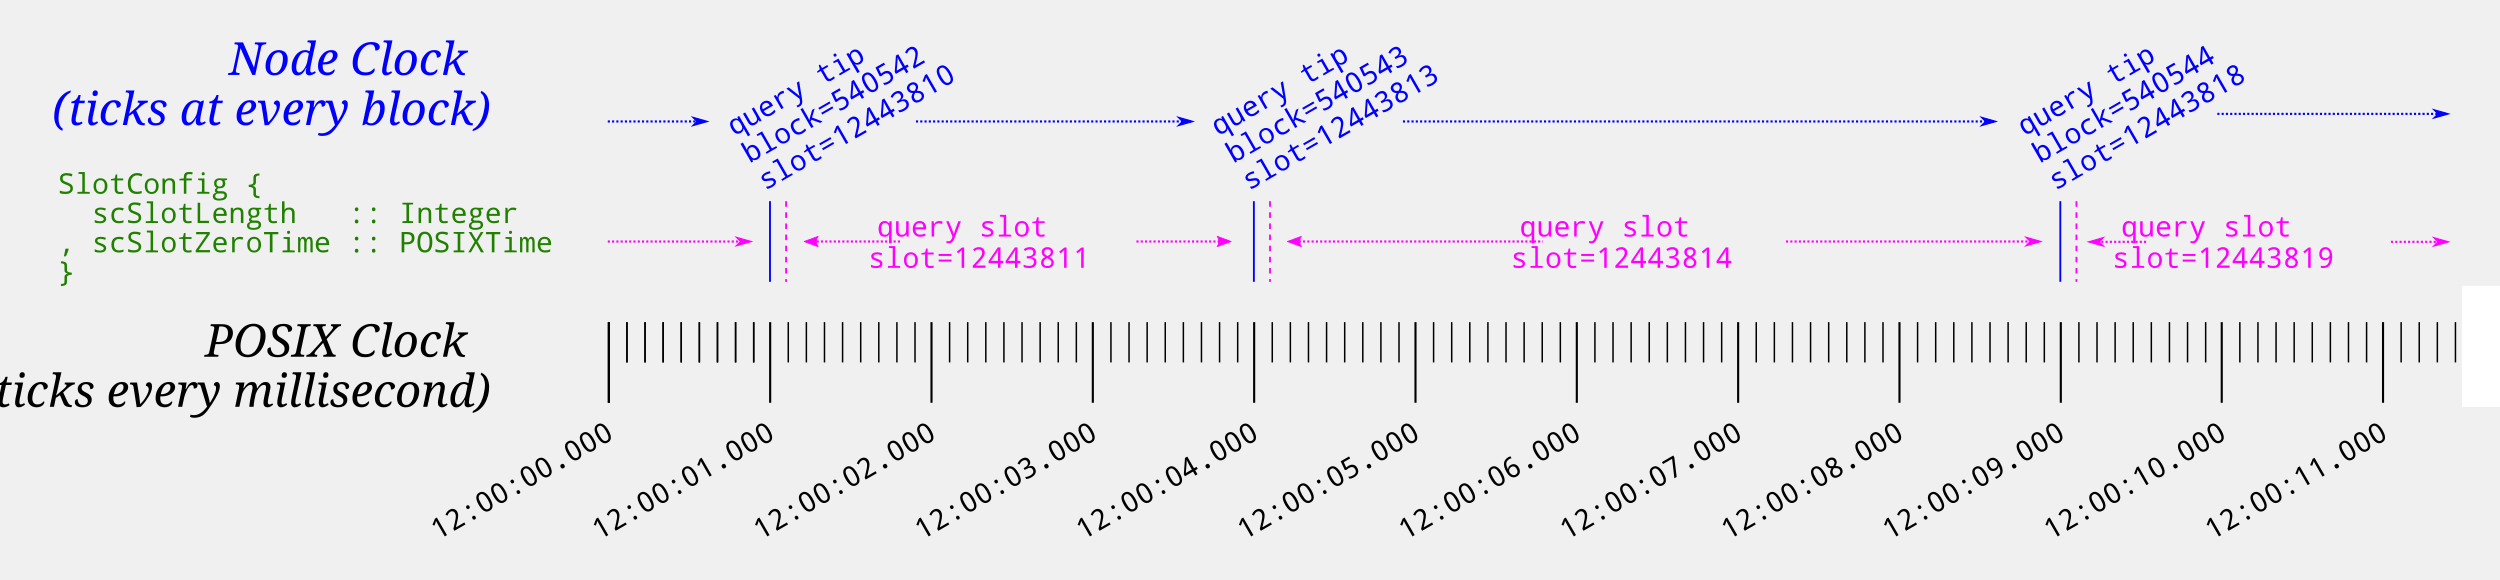
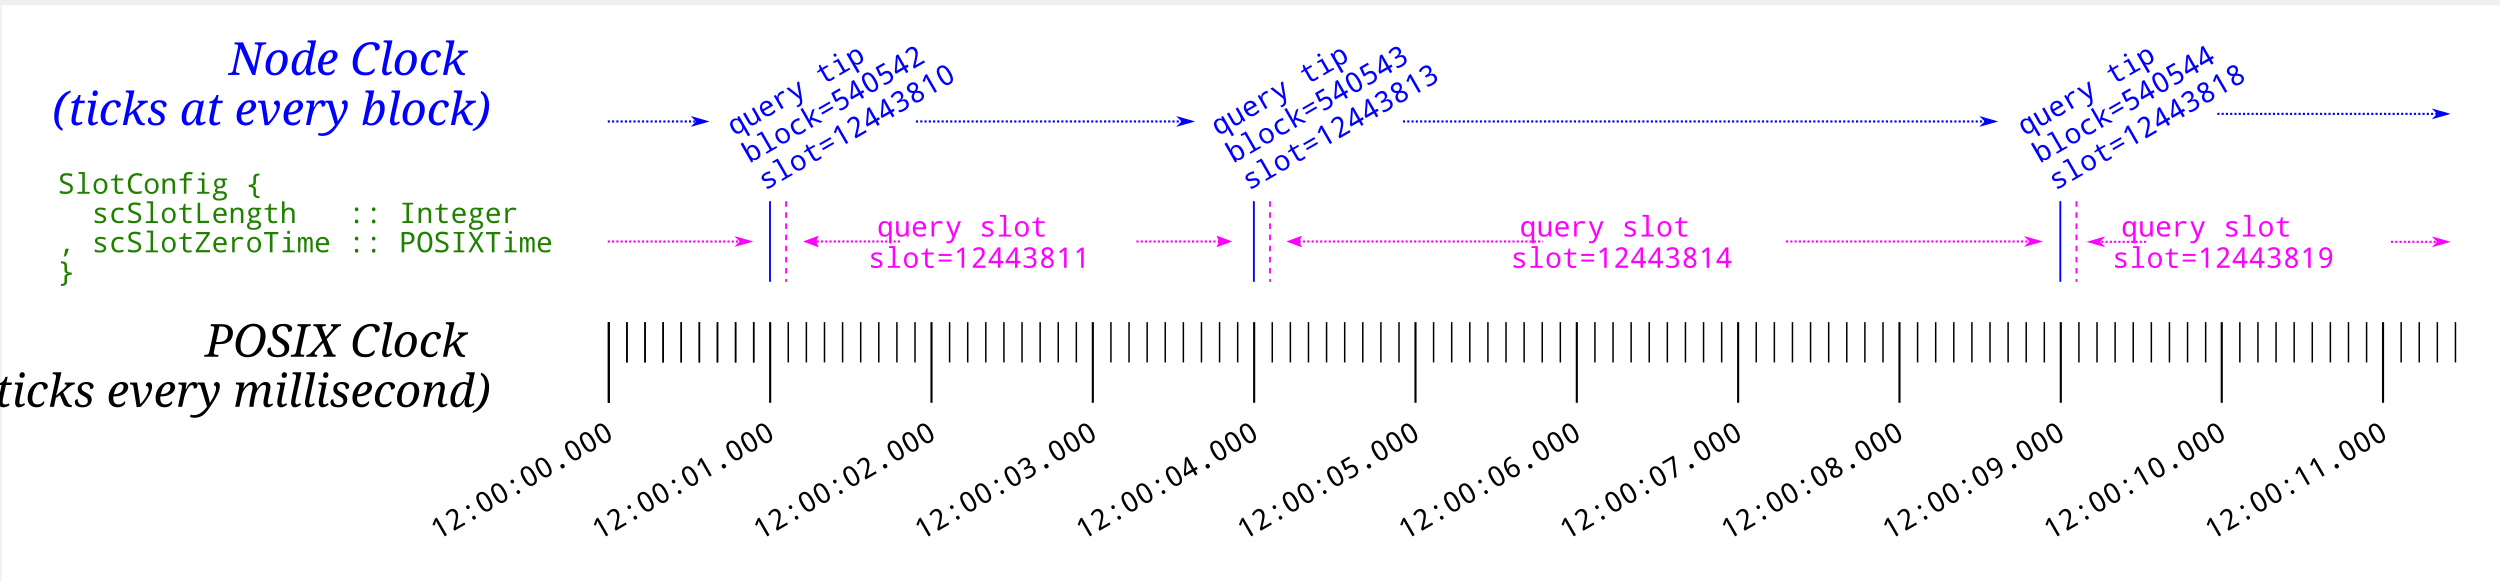
- <svg xmlns="http://www.w3.org/2000/svg" xmlns:xlink="http://www.w3.org/1999/xlink" width="310mm" height="71.817mm" viewBox="0 0 310 71.817" version="1.1" id="svg5">
+ <svg xmlns="http://www.w3.org/2000/svg" xmlns:xlink="http://www.w3.org/1999/xlink" width="310mm" height="72mm" viewBox="0 0 310 72" version="1.1" id="svg5">
  <defs id="defs2">
    <rect x="-210.306" y="-234.051" width="172.665" height="65.225" id="rect32866" />
    <marker style="overflow:visible" id="marker29524" refX="0" refY="0" orient="auto">
      <path transform="matrix(-0.4,0,0,-0.4,-4,0)" style="fill:context-stroke;fill-rule:evenodd;stroke:context-stroke;stroke-width:1pt" d="M 0,0 5,-5 -12.5,0 5,5 Z" id="path29522" />
    </marker>
    <marker style="overflow:visible" id="marker29446" refX="0" refY="0" orient="auto">
      <path transform="matrix(-0.4,0,0,-0.4,-4,0)" style="fill:context-stroke;fill-rule:evenodd;stroke:context-stroke;stroke-width:1pt" d="M 0,0 5,-5 -12.5,0 5,5 Z" id="path29444" />
    </marker>
    <marker style="overflow:visible" id="marker29401" refX="0" refY="0" orient="auto">
      <path transform="matrix(-0.4,0,0,-0.4,-4,0)" style="fill:context-stroke;fill-rule:evenodd;stroke:context-stroke;stroke-width:1pt" d="M 0,0 5,-5 -12.5,0 5,5 Z" id="path29399" />
    </marker>
    <marker style="overflow:visible" id="marker29177" refX="0" refY="0" orient="auto">
      <path transform="matrix(-0.4,0,0,-0.4,-4,0)" style="fill:context-stroke;fill-rule:evenodd;stroke:context-stroke;stroke-width:1pt" d="M 0,0 5,-5 -12.5,0 5,5 Z" id="path29175" />
    </marker>
    <marker style="overflow:visible" id="marker29167" refX="0" refY="0" orient="auto">
      <path transform="scale(0.6)" d="M 8.719,4.034 -2.207,0.016 8.719,-4.002 c -1.745,2.372 -1.735,5.617 -6e-7,8.035 z" style="fill:context-stroke;fill-rule:evenodd;stroke:context-stroke;stroke-width:0.625;stroke-linejoin:round" id="path29165" />
    </marker>
    <marker style="overflow:visible" id="Arrow1Mend" refX="0" refY="0" orient="auto">
      <path transform="matrix(-0.4,0,0,-0.4,-4,0)" style="fill:context-stroke;fill-rule:evenodd;stroke:context-stroke;stroke-width:1pt" d="M 0,0 5,-5 -12.5,0 5,5 Z" id="path17547" />
    </marker>
    <marker style="overflow:visible" id="marker29114" refX="0" refY="0" orient="auto">
      <path transform="scale(0.6)" d="M 8.719,4.034 -2.207,0.016 8.719,-4.002 c -1.745,2.372 -1.735,5.617 -6e-7,8.035 z" style="fill:context-stroke;fill-rule:evenodd;stroke:context-stroke;stroke-width:0.625;stroke-linejoin:round" id="path29112" />
    </marker>
    <marker style="overflow:visible" id="marker29104" refX="0" refY="0" orient="auto">
      <path transform="scale(-0.6)" d="M 8.719,4.034 -2.207,0.016 8.719,-4.002 c -1.745,2.372 -1.735,5.617 -6e-7,8.035 z" style="fill:context-stroke;fill-rule:evenodd;stroke:context-stroke;stroke-width:0.625;stroke-linejoin:round" id="path29102" />
    </marker>
    <marker style="overflow:visible" id="marker28921" refX="0" refY="0" orient="auto">
      <path transform="scale(0.6)" d="M 8.719,4.034 -2.207,0.016 8.719,-4.002 c -1.745,2.372 -1.735,5.617 -6e-7,8.035 z" style="fill:context-stroke;fill-rule:evenodd;stroke:context-stroke;stroke-width:0.625;stroke-linejoin:round" id="path28919" />
    </marker>
    <marker style="overflow:visible" id="marker28911" refX="0" refY="0" orient="auto">
      <path transform="scale(-0.6)" d="M 8.719,4.034 -2.207,0.016 8.719,-4.002 c -1.745,2.372 -1.735,5.617 -6e-7,8.035 z" style="fill:context-stroke;fill-rule:evenodd;stroke:context-stroke;stroke-width:0.625;stroke-linejoin:round" id="path28909" />
    </marker>
    <marker style="overflow:visible" id="Arrow2Mstart" refX="0" refY="0" orient="auto">
      <path transform="scale(0.6)" d="M 8.719,4.034 -2.207,0.016 8.719,-4.002 c -1.745,2.372 -1.735,5.617 -6e-7,8.035 z" style="fill:context-stroke;fill-rule:evenodd;stroke:context-stroke;stroke-width:0.625;stroke-linejoin:round" id="path17562" />
    </marker>
    <marker style="overflow:visible" id="Arrow2Mend" refX="0" refY="0" orient="auto">
      <path transform="scale(-0.6)" d="M 8.719,4.034 -2.207,0.016 8.719,-4.002 c -1.745,2.372 -1.735,5.617 -6e-7,8.035 z" style="fill:context-stroke;fill-rule:evenodd;stroke:context-stroke;stroke-width:0.625;stroke-linejoin:round" id="path17565" />
    </marker>
    <marker style="overflow:visible" id="marker29177-8" refX="0" refY="0" orient="auto">
      <path transform="matrix(-0.4,0,0,-0.4,-4,0)" style="fill:context-stroke;fill-rule:evenodd;stroke:context-stroke;stroke-width:1pt" d="M 0,0 5,-5 -12.5,0 5,5 Z" id="path29175-1" />
    </marker>
  </defs>
+   <g id="layer2">
+     <rect style="fill:#ffffff;fill-opacity:1;stroke:none;stroke-width:0.265;stroke-linecap:square;stroke-linejoin:miter;stroke-miterlimit:4;stroke-dasharray:0.265, 0.265;stroke-dashoffset:0;stroke-opacity:1" id="rect47805" width="310" height="72" x="0.218" y="0.629" />
+   </g>
  <g id="layer1" transform="translate(75.36413,59.94558)">
    <path style="fill:none;stroke:#0000fe;stroke-width:0.23px;stroke-linecap:butt;stroke-linejoin:miter;stroke-opacity:1" d="m 20.115,-35 v 10" id="path2220" />
    <path style="fill:none;stroke:#0000fe;stroke-width:0.23px;stroke-linecap:butt;stroke-linejoin:miter;stroke-opacity:1" d="m 80.115,-35 v 10" id="path2220-9" />
    <path style="fill:none;stroke:#0000fe;stroke-width:0.23px;stroke-linecap:butt;stroke-linejoin:miter;stroke-opacity:1" d="m 180.115,-35 v 10" id="path2220-9-4" />
    <path style="fill:none;stroke:#ff00ff;stroke-width:0.23;stroke-linecap:butt;stroke-linejoin:miter;stroke-miterlimit:4;stroke-dasharray:0.69, 0.69;stroke-dashoffset:0;stroke-opacity:1" d="m 22.115,-35 v 10" id="path2220-1" />
    <path style="fill:none;stroke:#ff00ff;stroke-width:0.23;stroke-linecap:butt;stroke-linejoin:miter;stroke-miterlimit:4;stroke-dasharray:0.69, 0.69;stroke-dashoffset:0;stroke-opacity:1" d="m 82.115,-35 v 10" id="path2220-9-2" />
    <path style="fill:none;stroke:#ff00ff;stroke-width:0.23;stroke-linecap:butt;stroke-linejoin:miter;stroke-miterlimit:4;stroke-dasharray:0.69, 0.69;stroke-dashoffset:0;stroke-opacity:1" d="m 182.115,-35 v 10" id="path2220-9-4-9" />
    <g id="g636" transform="translate(0,15.86353)">
      <path style="fill:none;stroke:#000000;stroke-width:0.263px;stroke-linecap:butt;stroke-linejoin:miter;stroke-opacity:1" d="m 0.132,-35.864 v 10" id="path352" />
      <path style="fill:none;stroke:#000000;stroke-width:0.186px;stroke-linecap:butt;stroke-linejoin:miter;stroke-opacity:1" d="m 18.093,-35.864 v 5" id="path352-7" />
      <path style="fill:none;stroke:#000000;stroke-width:0.186px;stroke-linecap:butt;stroke-linejoin:miter;stroke-opacity:1" d="m 2.377,-35.864 v 5" id="path352-3" />
      <path style="fill:none;stroke:#000000;stroke-width:0.186px;stroke-linecap:butt;stroke-linejoin:miter;stroke-opacity:1" d="m 4.622,-35.864 v 5" id="path352-56" />
      <path style="fill:none;stroke:#000000;stroke-width:0.186px;stroke-linecap:butt;stroke-linejoin:miter;stroke-opacity:1" d="m 9.112,-35.864 v 5" id="path352-2" />
      <path style="fill:none;stroke:#000000;stroke-width:0.186px;stroke-linecap:butt;stroke-linejoin:miter;stroke-opacity:1" d="m 6.867,-35.864 v 5" id="path352-9" />
      <path style="fill:none;stroke:#000000;stroke-width:0.186px;stroke-linecap:butt;stroke-linejoin:miter;stroke-opacity:1" d="m 11.358,-35.864 v 5" id="path352-1" />
      <path style="fill:none;stroke:#000000;stroke-width:0.186px;stroke-linecap:butt;stroke-linejoin:miter;stroke-opacity:1" d="m 13.603,-35.864 v 5" id="path352-27" />
      <path style="fill:none;stroke:#000000;stroke-width:0.186px;stroke-linecap:butt;stroke-linejoin:miter;stroke-opacity:1" d="m 15.848,-35.864 v 5" id="path352-5" />
    </g>
    <use x="0" y="0" xlink:href="#g636" id="use1829" width="100%" height="100%" />
    <use x="0" y="0" xlink:href="#g636" transform="translate(20.00489)" id="use1831" width="100%" height="100%" />
    <use x="0" y="0" xlink:href="#g636" transform="translate(40.00978)" id="use1833" width="100%" height="100%" />
    <use x="0" y="0" xlink:href="#g636" transform="translate(60.01468)" id="use1835" width="100%" height="100%" />
    <use x="0" y="0" xlink:href="#g636" transform="translate(80.01957)" id="use1837" width="100%" height="100%" />
    <use x="0" y="0" xlink:href="#g636" transform="translate(100.0245)" id="use1839" width="100%" height="100%" />
    <use x="0" y="0" xlink:href="#g636" transform="translate(120.0293)" id="use1841" width="100%" height="100%" />
    <use x="0" y="0" xlink:href="#g636" transform="translate(140.0342)" id="use1843" width="100%" height="100%" />
    <use x="0" y="0" xlink:href="#g636" transform="translate(160.0391)" id="use1845" width="100%" height="100%" />
    <use x="0" y="0" xlink:href="#g636" transform="translate(180.044)" id="use1847" width="100%" height="100%" />
    <use x="0" y="0" xlink:href="#g636" transform="translate(220)" id="use1847-7" width="100%" height="100%" />
    <use x="0" y="0" xlink:href="#g636" transform="translate(200)" id="use1847-7-0" width="100%" height="100%" />
    <text xml:space="preserve" style="font-style:italic;font-variant:normal;font-weight:normal;font-stretch:normal;font-size:5.644px;line-height:1.1;font-family:'Noto Serif';-inkscape-font-specification:'Noto Serif, Italic';font-variant-ligatures:normal;font-variant-caps:normal;font-variant-numeric:normal;font-variant-east-asian:normal;text-align:end;letter-spacing:0px;word-spacing:0px;writing-mode:lr-tb;text-anchor:end;fill:#000000;fill-opacity:1;stroke:none;stroke-width:0.265" x="-7.203" y="-15.71" id="text3941">
      <tspan id="tspan34178" x="-7.203" y="-15.71">POSIX Clock</tspan>
      <tspan id="tspan34180" x="-7.203" y="-9.501">(ticks every millisecond)</tspan>
    </text>
    <text xml:space="preserve" style="font-style:italic;font-variant:normal;font-weight:normal;font-stretch:normal;font-size:5.644px;line-height:1.1;font-family:'Noto Serif';-inkscape-font-specification:'Noto Serif, Italic';font-variant-ligatures:normal;font-variant-caps:normal;font-variant-numeric:normal;font-variant-east-asian:normal;text-align:start;letter-spacing:0px;word-spacing:0px;writing-mode:lr-tb;text-anchor:start;fill:#0000ff;fill-opacity:1;stroke:none;stroke-width:0.265" x="-7.203" y="-50.656" id="text3941-4">
      <tspan id="tspan3939-9" style="font-style:italic;font-variant:normal;font-weight:normal;font-stretch:normal;font-size:5.644px;font-family:'Noto Serif';-inkscape-font-specification:'Noto Serif, Italic';font-variant-ligatures:normal;font-variant-caps:normal;font-variant-numeric:normal;font-variant-east-asian:normal;text-align:end;text-anchor:end;fill:#0000ff;fill-opacity:1;stroke-width:0.265" x="-7.203" y="-50.656">Node Clock</tspan>
      <tspan style="font-style:italic;font-variant:normal;font-weight:normal;font-stretch:normal;font-size:5.644px;font-family:'Noto Serif';-inkscape-font-specification:'Noto Serif, Italic';font-variant-ligatures:normal;font-variant-caps:normal;font-variant-numeric:normal;font-variant-east-asian:normal;text-align:end;text-anchor:end;fill:#0000ff;fill-opacity:1;stroke-width:0.265" x="-7.203" y="-44.447" id="tspan3943-9">(ticks at every block)</tspan>
    </text>
    <text xml:space="preserve" style="font-style:normal;font-variant:normal;font-weight:normal;font-stretch:normal;font-size:3.528px;line-height:1.1;font-family:'Noto Mono';-inkscape-font-specification:'Noto Mono, Normal';font-variant-ligatures:normal;font-variant-caps:normal;font-variant-numeric:normal;font-variant-east-asian:normal;text-align:start;letter-spacing:0px;word-spacing:0px;writing-mode:lr-tb;text-anchor:start;fill:#000000;fill-opacity:1;stroke:none;stroke-width:0.265" x="-21.785" y="-4.42" id="text13307" transform="rotate(-30)">
      <tspan id="tspan13305" style="font-style:normal;font-variant:normal;font-weight:normal;font-stretch:normal;font-size:3.528px;font-family:'Noto Mono';-inkscape-font-specification:'Noto Mono, Normal';font-variant-ligatures:normal;font-variant-caps:normal;font-variant-numeric:normal;font-variant-east-asian:normal;stroke-width:0.265" x="-21.785" y="-4.42">12:00:00.000</tspan>
    </text>
    <text xml:space="preserve" style="font-style:normal;font-variant:normal;font-weight:normal;font-stretch:normal;font-size:3.528px;line-height:1.1;font-family:'Noto Mono';-inkscape-font-specification:'Noto Mono, Normal';font-variant-ligatures:normal;font-variant-caps:normal;font-variant-numeric:normal;font-variant-east-asian:normal;text-align:start;letter-spacing:0px;word-spacing:0px;writing-mode:lr-tb;text-anchor:start;fill:#0000ff;fill-opacity:1;stroke:none;stroke-width:0.265" x="35.047" y="-29.431" id="text13307-57" transform="rotate(-30)">
      <tspan id="tspan17003" x="35.047" y="-29.431">query tip</tspan>
      <tspan id="tspan17005" x="35.047" y="-25.551">block=540542</tspan>
      <tspan id="tspan17007" x="35.047" y="-21.67">slot=12443810</tspan>
    </text>
    <text xml:space="preserve" style="font-style:normal;font-variant:normal;font-weight:normal;font-stretch:normal;font-size:3.528px;line-height:1.1;font-family:'Noto Mono';-inkscape-font-specification:'Noto Mono, Normal';font-variant-ligatures:normal;font-variant-caps:normal;font-variant-numeric:normal;font-variant-east-asian:normal;text-align:center;letter-spacing:0px;word-spacing:0px;writing-mode:lr-tb;text-anchor:middle;fill:#ff00ff;fill-opacity:1;stroke:none;stroke-width:0.265" x="51.346" y="-30.617" id="text13307-57-4">
      <tspan id="tspan17112" x="51.346" y="-30.617">query slot</tspan>
      <tspan id="tspan17114" x="51.346" y="-26.737">slot=12443811</tspan>
    </text>
    <text xml:space="preserve" style="font-style:normal;font-variant:normal;font-weight:normal;font-stretch:normal;font-size:3.528px;line-height:1.1;font-family:'Noto Mono';-inkscape-font-specification:'Noto Mono, Normal';font-variant-ligatures:normal;font-variant-caps:normal;font-variant-numeric:normal;font-variant-east-asian:normal;text-align:center;letter-spacing:0px;word-spacing:0px;writing-mode:lr-tb;text-anchor:middle;fill:#ff00ff;fill-opacity:1;stroke:none;stroke-width:0.265" x="131.029" y="-30.617" id="text13307-57-4-8">
      <tspan id="tspan17216" x="131.029" y="-30.617">query slot</tspan>
      <tspan id="tspan17218" x="131.029" y="-26.737">slot=12443814</tspan>
    </text>
    <text xml:space="preserve" style="font-style:normal;font-variant:normal;font-weight:normal;font-stretch:normal;font-size:3.528px;line-height:1.1;font-family:'Noto Mono';-inkscape-font-specification:'Noto Mono, Normal';font-variant-ligatures:normal;font-variant-caps:normal;font-variant-numeric:normal;font-variant-east-asian:normal;text-align:center;letter-spacing:0px;word-spacing:0px;writing-mode:lr-tb;text-anchor:middle;fill:#ff00ff;fill-opacity:1;stroke:none;stroke-width:0.265" x="205.613" y="-30.617" id="text13307-57-4-8-8">
      <tspan id="tspan17238" x="205.613" y="-30.617">query slot</tspan>
      <tspan id="tspan17240" x="205.613" y="-26.737">slot=12443819</tspan>
    </text>
    <text xml:space="preserve" style="font-style:normal;font-variant:normal;font-weight:normal;font-stretch:normal;font-size:3.528px;line-height:1.1;font-family:'Noto Mono';-inkscape-font-specification:'Noto Mono, Normal';font-variant-ligatures:normal;font-variant-caps:normal;font-variant-numeric:normal;font-variant-east-asian:normal;text-align:start;letter-spacing:0px;word-spacing:0px;writing-mode:lr-tb;text-anchor:start;fill:#0000ff;fill-opacity:1;stroke:none;stroke-width:0.265" x="173.612" y="50.569" id="text13307-57-6" transform="rotate(-30)">
      <tspan id="tspan17051" x="173.612" y="50.569">query tip</tspan>
      <tspan id="tspan17053" x="173.612" y="54.45">block=540544</tspan>
      <tspan id="tspan17055" x="173.612" y="58.33">slot=12443818</tspan>
    </text>
    <text xml:space="preserve" style="font-style:normal;font-variant:normal;font-weight:normal;font-stretch:normal;font-size:3.528px;line-height:1.1;font-family:'Noto Mono';-inkscape-font-specification:'Noto Mono, Normal';font-variant-ligatures:normal;font-variant-caps:normal;font-variant-numeric:normal;font-variant-east-asian:normal;text-align:start;letter-spacing:0px;word-spacing:0px;writing-mode:lr-tb;text-anchor:start;fill:#0000ff;fill-opacity:1;stroke:none;stroke-width:0.265" x="87.009" y="0.569" id="text13307-57-2" transform="rotate(-30)">
      <tspan id="tspan17027" x="87.009" y="0.569">query tip</tspan>
      <tspan id="tspan17029" x="87.009" y="4.45">block=540543</tspan>
      <tspan id="tspan17031" x="87.009" y="8.33">slot=12443813</tspan>
    </text>
    <text xml:space="preserve" style="font-style:normal;font-variant:normal;font-weight:normal;font-stretch:normal;font-size:3.528px;line-height:1.1;font-family:'Noto Mono';-inkscape-font-specification:'Noto Mono, Normal';font-variant-ligatures:normal;font-variant-caps:normal;font-variant-numeric:normal;font-variant-east-asian:normal;text-align:start;letter-spacing:0px;word-spacing:0px;writing-mode:lr-tb;text-anchor:start;fill:#000000;fill-opacity:1;stroke:none;stroke-width:0.265" x="-4.465" y="5.58" id="text13307-10" transform="rotate(-30)">
      <tspan id="tspan16493" x="-4.465" y="5.58">12:00:01.000</tspan>
    </text>
    <text xml:space="preserve" style="font-style:normal;font-variant:normal;font-weight:normal;font-stretch:normal;font-size:3.528px;line-height:1.1;font-family:'Noto Mono';-inkscape-font-specification:'Noto Mono, Normal';font-variant-ligatures:normal;font-variant-caps:normal;font-variant-numeric:normal;font-variant-east-asian:normal;text-align:start;letter-spacing:0px;word-spacing:0px;writing-mode:lr-tb;text-anchor:start;fill:#000000;fill-opacity:1;stroke:none;stroke-width:0.265" x="12.856" y="15.58" id="text13307-1" transform="rotate(-30)">
      <tspan id="tspan16513" x="12.856" y="15.58">12:00:02.000</tspan>
    </text>
    <text xml:space="preserve" style="font-style:normal;font-variant:normal;font-weight:normal;font-stretch:normal;font-size:3.528px;line-height:1.1;font-family:'Noto Mono';-inkscape-font-specification:'Noto Mono, Normal';font-variant-ligatures:normal;font-variant-caps:normal;font-variant-numeric:normal;font-variant-east-asian:normal;text-align:start;letter-spacing:0px;word-spacing:0px;writing-mode:lr-tb;text-anchor:start;fill:#000000;fill-opacity:1;stroke:none;stroke-width:0.265" x="30.176" y="25.58" id="text13307-7" transform="rotate(-30)">
      <tspan id="tspan16533" x="30.176" y="25.58">12:00:03.000</tspan>
    </text>
    <text xml:space="preserve" style="font-style:normal;font-variant:normal;font-weight:normal;font-stretch:normal;font-size:3.528px;line-height:1.1;font-family:'Noto Mono';-inkscape-font-specification:'Noto Mono, Normal';font-variant-ligatures:normal;font-variant-caps:normal;font-variant-numeric:normal;font-variant-east-asian:normal;text-align:start;letter-spacing:0px;word-spacing:0px;writing-mode:lr-tb;text-anchor:start;fill:#000000;fill-opacity:1;stroke:none;stroke-width:0.265" x="47.497" y="35.58" id="text13307-72" transform="rotate(-30)">
      <tspan id="tspan16553" x="47.497" y="35.58">12:00:04.000</tspan>
    </text>
    <text xml:space="preserve" style="font-style:normal;font-variant:normal;font-weight:normal;font-stretch:normal;font-size:3.528px;line-height:1.1;font-family:'Noto Mono';-inkscape-font-specification:'Noto Mono, Normal';font-variant-ligatures:normal;font-variant-caps:normal;font-variant-numeric:normal;font-variant-east-asian:normal;text-align:start;letter-spacing:0px;word-spacing:0px;writing-mode:lr-tb;text-anchor:start;fill:#000000;fill-opacity:1;stroke:none;stroke-width:0.265" x="64.817" y="45.58" id="text13307-4" transform="rotate(-30)">
      <tspan id="tspan16573" x="64.817" y="45.58">12:00:05.000</tspan>
    </text>
    <text xml:space="preserve" style="font-style:normal;font-variant:normal;font-weight:normal;font-stretch:normal;font-size:3.528px;line-height:1.1;font-family:'Noto Mono';-inkscape-font-specification:'Noto Mono, Normal';font-variant-ligatures:normal;font-variant-caps:normal;font-variant-numeric:normal;font-variant-east-asian:normal;text-align:start;letter-spacing:0px;word-spacing:0px;writing-mode:lr-tb;text-anchor:start;fill:#000000;fill-opacity:1;stroke:none;stroke-width:0.265" x="82.138" y="55.58" id="text13307-3" transform="rotate(-30)">
      <tspan id="tspan16593" x="82.138" y="55.58">12:00:06.000</tspan>
    </text>
    <text xml:space="preserve" style="font-style:normal;font-variant:normal;font-weight:normal;font-stretch:normal;font-size:3.528px;line-height:1.1;font-family:'Noto Mono';-inkscape-font-specification:'Noto Mono, Normal';font-variant-ligatures:normal;font-variant-caps:normal;font-variant-numeric:normal;font-variant-east-asian:normal;text-align:start;letter-spacing:0px;word-spacing:0px;writing-mode:lr-tb;text-anchor:start;fill:#000000;fill-opacity:1;stroke:none;stroke-width:0.265" x="99.458" y="65.58" id="text13307-0" transform="rotate(-30)">
      <tspan id="tspan16613" x="99.458" y="65.58">12:00:07.000</tspan>
    </text>
    <text xml:space="preserve" style="font-style:normal;font-variant:normal;font-weight:normal;font-stretch:normal;font-size:3.528px;line-height:1.1;font-family:'Noto Mono';-inkscape-font-specification:'Noto Mono, Normal';font-variant-ligatures:normal;font-variant-caps:normal;font-variant-numeric:normal;font-variant-east-asian:normal;text-align:start;letter-spacing:0px;word-spacing:0px;writing-mode:lr-tb;text-anchor:start;fill:#000000;fill-opacity:1;stroke:none;stroke-width:0.265" x="116.779" y="75.58" id="text13307-5" transform="rotate(-30)">
      <tspan id="tspan16633" x="116.779" y="75.58">12:00:08.000</tspan>
    </text>
    <text xml:space="preserve" style="font-style:normal;font-variant:normal;font-weight:normal;font-stretch:normal;font-size:3.528px;line-height:1.1;font-family:'Noto Mono';-inkscape-font-specification:'Noto Mono, Normal';font-variant-ligatures:normal;font-variant-caps:normal;font-variant-numeric:normal;font-variant-east-asian:normal;text-align:start;letter-spacing:0px;word-spacing:0px;writing-mode:lr-tb;text-anchor:start;fill:#000000;fill-opacity:1;stroke:none;stroke-width:0.265" x="134.099" y="85.58" id="text13307-03" transform="rotate(-30)">
      <tspan id="tspan16653" x="134.099" y="85.58">12:00:09.000</tspan>
    </text>
    <text xml:space="preserve" style="font-style:normal;font-variant:normal;font-weight:normal;font-stretch:normal;font-size:3.528px;line-height:1.1;font-family:'Noto Mono';-inkscape-font-specification:'Noto Mono, Normal';font-variant-ligatures:normal;font-variant-caps:normal;font-variant-numeric:normal;font-variant-east-asian:normal;text-align:start;letter-spacing:0px;word-spacing:0px;writing-mode:lr-tb;text-anchor:start;fill:#000000;fill-opacity:1;stroke:none;stroke-width:0.265" x="151.42" y="95.58" id="text13307-6" transform="rotate(-30)">
      <tspan id="tspan16673" x="151.42" y="95.58">12:00:10.000</tspan>
    </text>
    <text xml:space="preserve" style="font-style:normal;font-variant:normal;font-weight:normal;font-stretch:normal;font-size:3.528px;line-height:1.1;font-family:'Noto Mono';-inkscape-font-specification:'Noto Mono, Normal';font-variant-ligatures:normal;font-variant-caps:normal;font-variant-numeric:normal;font-variant-east-asian:normal;text-align:start;letter-spacing:0px;word-spacing:0px;writing-mode:lr-tb;text-anchor:start;fill:#000000;fill-opacity:1;stroke:none;stroke-width:0.265" x="168.74" y="105.58" id="text13307-6-6" transform="rotate(-30)">
      <tspan id="tspan30632" x="168.74" y="105.58">12:00:11.000</tspan>
    </text>
    <path style="fill:none;stroke:#ff00ff;stroke-width:0.265;stroke-linecap:butt;stroke-linejoin:miter;stroke-miterlimit:4;stroke-dasharray:0.265, 0.265;stroke-dashoffset:0;stroke-opacity:1;marker-end:url(#marker28911)" d="M 36.235,-30 H 24.698" id="path28761" />
    <path style="fill:none;stroke:#ff00ff;stroke-width:0.265;stroke-linecap:butt;stroke-linejoin:miter;stroke-miterlimit:4;stroke-dasharray:0.265, 0.265;stroke-dashoffset:0;stroke-opacity:1;marker-start:url(#marker28921)" d="M 76.948,-30 H 65.411" id="path28761-5" />
    <path style="fill:none;stroke:#ff00ff;stroke-width:0.265;stroke-linecap:butt;stroke-linejoin:miter;stroke-miterlimit:4;stroke-dasharray:0.265, 0.265;stroke-dashoffset:0;stroke-opacity:1;marker-end:url(#Arrow1Mend)" d="m 146.1,-30 h 31.343" id="path28962" />
    <path style="fill:none;stroke:#ff00ff;stroke-width:0.265;stroke-linecap:butt;stroke-linejoin:miter;stroke-miterlimit:4;stroke-dasharray:0.265, 0.265;stroke-dashoffset:0;stroke-opacity:1;marker-start:url(#marker29114)" d="M 84.621,-30 H 115.964" id="path28962-0" />
    <path style="fill:none;stroke:#ff00ff;stroke-width:0.265;stroke-linecap:butt;stroke-linejoin:miter;stroke-miterlimit:4;stroke-dasharray:0.265, 0.265;stroke-dashoffset:0;stroke-opacity:1;marker-end:url(#marker29177)" d="m 190.757,-29.957 h -6.884" id="path29163" />
    <path style="fill:none;stroke:#ff00ff;stroke-width:0.265;stroke-linecap:butt;stroke-linejoin:miter;stroke-miterlimit:4;stroke-dasharray:0.265, 0.265;stroke-dashoffset:0;stroke-opacity:1;marker-end:url(#marker29177-8)" d="m 221.114,-29.957 h 6.884" id="path29163-8" />
    <path style="fill:none;stroke:#0000ff;stroke-width:0.265;stroke-linecap:butt;stroke-linejoin:miter;stroke-miterlimit:4;stroke-dasharray:0.265, 0.265;stroke-dashoffset:0;stroke-opacity:1;marker-end:url(#marker29401)" d="M 38.214,-44.885 H 72.307" id="path29364" />
    <path style="fill:none;stroke:#0000ff;stroke-width:0.265;stroke-linecap:butt;stroke-linejoin:miter;stroke-miterlimit:4;stroke-dasharray:0.265, 0.265;stroke-dashoffset:0;stroke-opacity:1;marker-end:url(#marker29446)" d="M 98.6,-44.885 H 171.893" id="path29442" />
    <path style="fill:none;stroke:#0000ff;stroke-width:0.265;stroke-linecap:butt;stroke-linejoin:miter;stroke-miterlimit:4;stroke-dasharray:0.265, 0.265;stroke-dashoffset:0;stroke-opacity:1;marker-end:url(#marker29177-8)" d="m 199.585,-45.824 h 28.414" id="path29973" />
    <path style="fill:none;stroke:#ff00ff;stroke-width:0.265;stroke-linecap:butt;stroke-linejoin:miter;stroke-miterlimit:4;stroke-dasharray:0.265, 0.265;stroke-dashoffset:0;stroke-opacity:1;marker-end:url(#marker29177-8)" d="M 0,-29.997 H 17.523" id="path30121" />
    <path style="fill:none;stroke:#0000ff;stroke-width:0.265;stroke-linecap:butt;stroke-linejoin:miter;stroke-miterlimit:4;stroke-dasharray:0.265, 0.265;stroke-dashoffset:0;stroke-opacity:1;marker-end:url(#marker29177-8)" d="M 0,-44.885 H 12.111" id="path30302" />
    <rect style="fill:#ffffff;fill-opacity:1;stroke:none;stroke-width:0.265;stroke-linecap:square;stroke-linejoin:miter;stroke-miterlimit:4;stroke-dasharray:0.265, 0.265;stroke-dashoffset:0;stroke-opacity:1" id="rect30758" width="10.78" height="15.012" x="229.927" y="-24.498" />
    <text xml:space="preserve" transform="scale(0.2645833)" id="text32864" style="font-style:italic;font-size:26.667px;line-height:1.1;font-family:'Noto Serif';-inkscape-font-specification:'Noto Serif, Italic';text-align:center;letter-spacing:0px;word-spacing:0px;writing-mode:lr-tb;white-space:pre;shape-inside:url(#rect32866)" />
    <text xml:space="preserve" style="font-style:italic;font-size:7.056px;line-height:0.5;font-family:'Noto Serif';-inkscape-font-specification:'Noto Serif, Italic';text-align:center;letter-spacing:0px;word-spacing:0px;writing-mode:lr-tb;text-anchor:middle;fill:#208000;fill-opacity:1;stroke-width:0.265" x="-68.198" y="-35.92" id="text37078">
      <tspan id="tspan37076" style="font-style:normal;font-variant:normal;font-weight:normal;font-stretch:normal;font-size:3.528px;font-family:'Noto Mono';-inkscape-font-specification:'Noto Mono, Normal';font-variant-ligatures:normal;font-variant-caps:normal;font-variant-numeric:normal;font-variant-east-asian:normal;text-align:start;text-anchor:start;fill:#208000;fill-opacity:1;stroke-width:0.265" x="-68.198" y="-35.92">SlotConfig {</tspan>
      <tspan style="font-style:normal;font-variant:normal;font-weight:normal;font-stretch:normal;font-size:3.528px;font-family:'Noto Mono';-inkscape-font-specification:'Noto Mono, Normal';font-variant-ligatures:normal;font-variant-caps:normal;font-variant-numeric:normal;font-variant-east-asian:normal;text-align:start;text-anchor:start;fill:#208000;fill-opacity:1;stroke-width:0.265" x="-68.198" y="-32.29" id="tspan37080">  scSlotLength   :: Integer</tspan>
      <tspan style="font-style:normal;font-variant:normal;font-weight:normal;font-stretch:normal;font-size:3.528px;font-family:'Noto Mono';-inkscape-font-specification:'Noto Mono, Normal';font-variant-ligatures:normal;font-variant-caps:normal;font-variant-numeric:normal;font-variant-east-asian:normal;text-align:start;text-anchor:start;fill:#208000;fill-opacity:1;stroke-width:0.265" x="-68.198" y="-28.661" id="tspan37082">, scSlotZeroTime :: POSIXTime</tspan>
      <tspan style="font-style:normal;font-variant:normal;font-weight:normal;font-stretch:normal;font-size:3.528px;font-family:'Noto Mono';-inkscape-font-specification:'Noto Mono, Normal';font-variant-ligatures:normal;font-variant-caps:normal;font-variant-numeric:normal;font-variant-east-asian:normal;text-align:start;text-anchor:start;fill:#208000;fill-opacity:1;stroke-width:0.265" x="-68.198" y="-25.031" id="tspan37084">}</tspan>
    </text>
  </g>
</svg>
